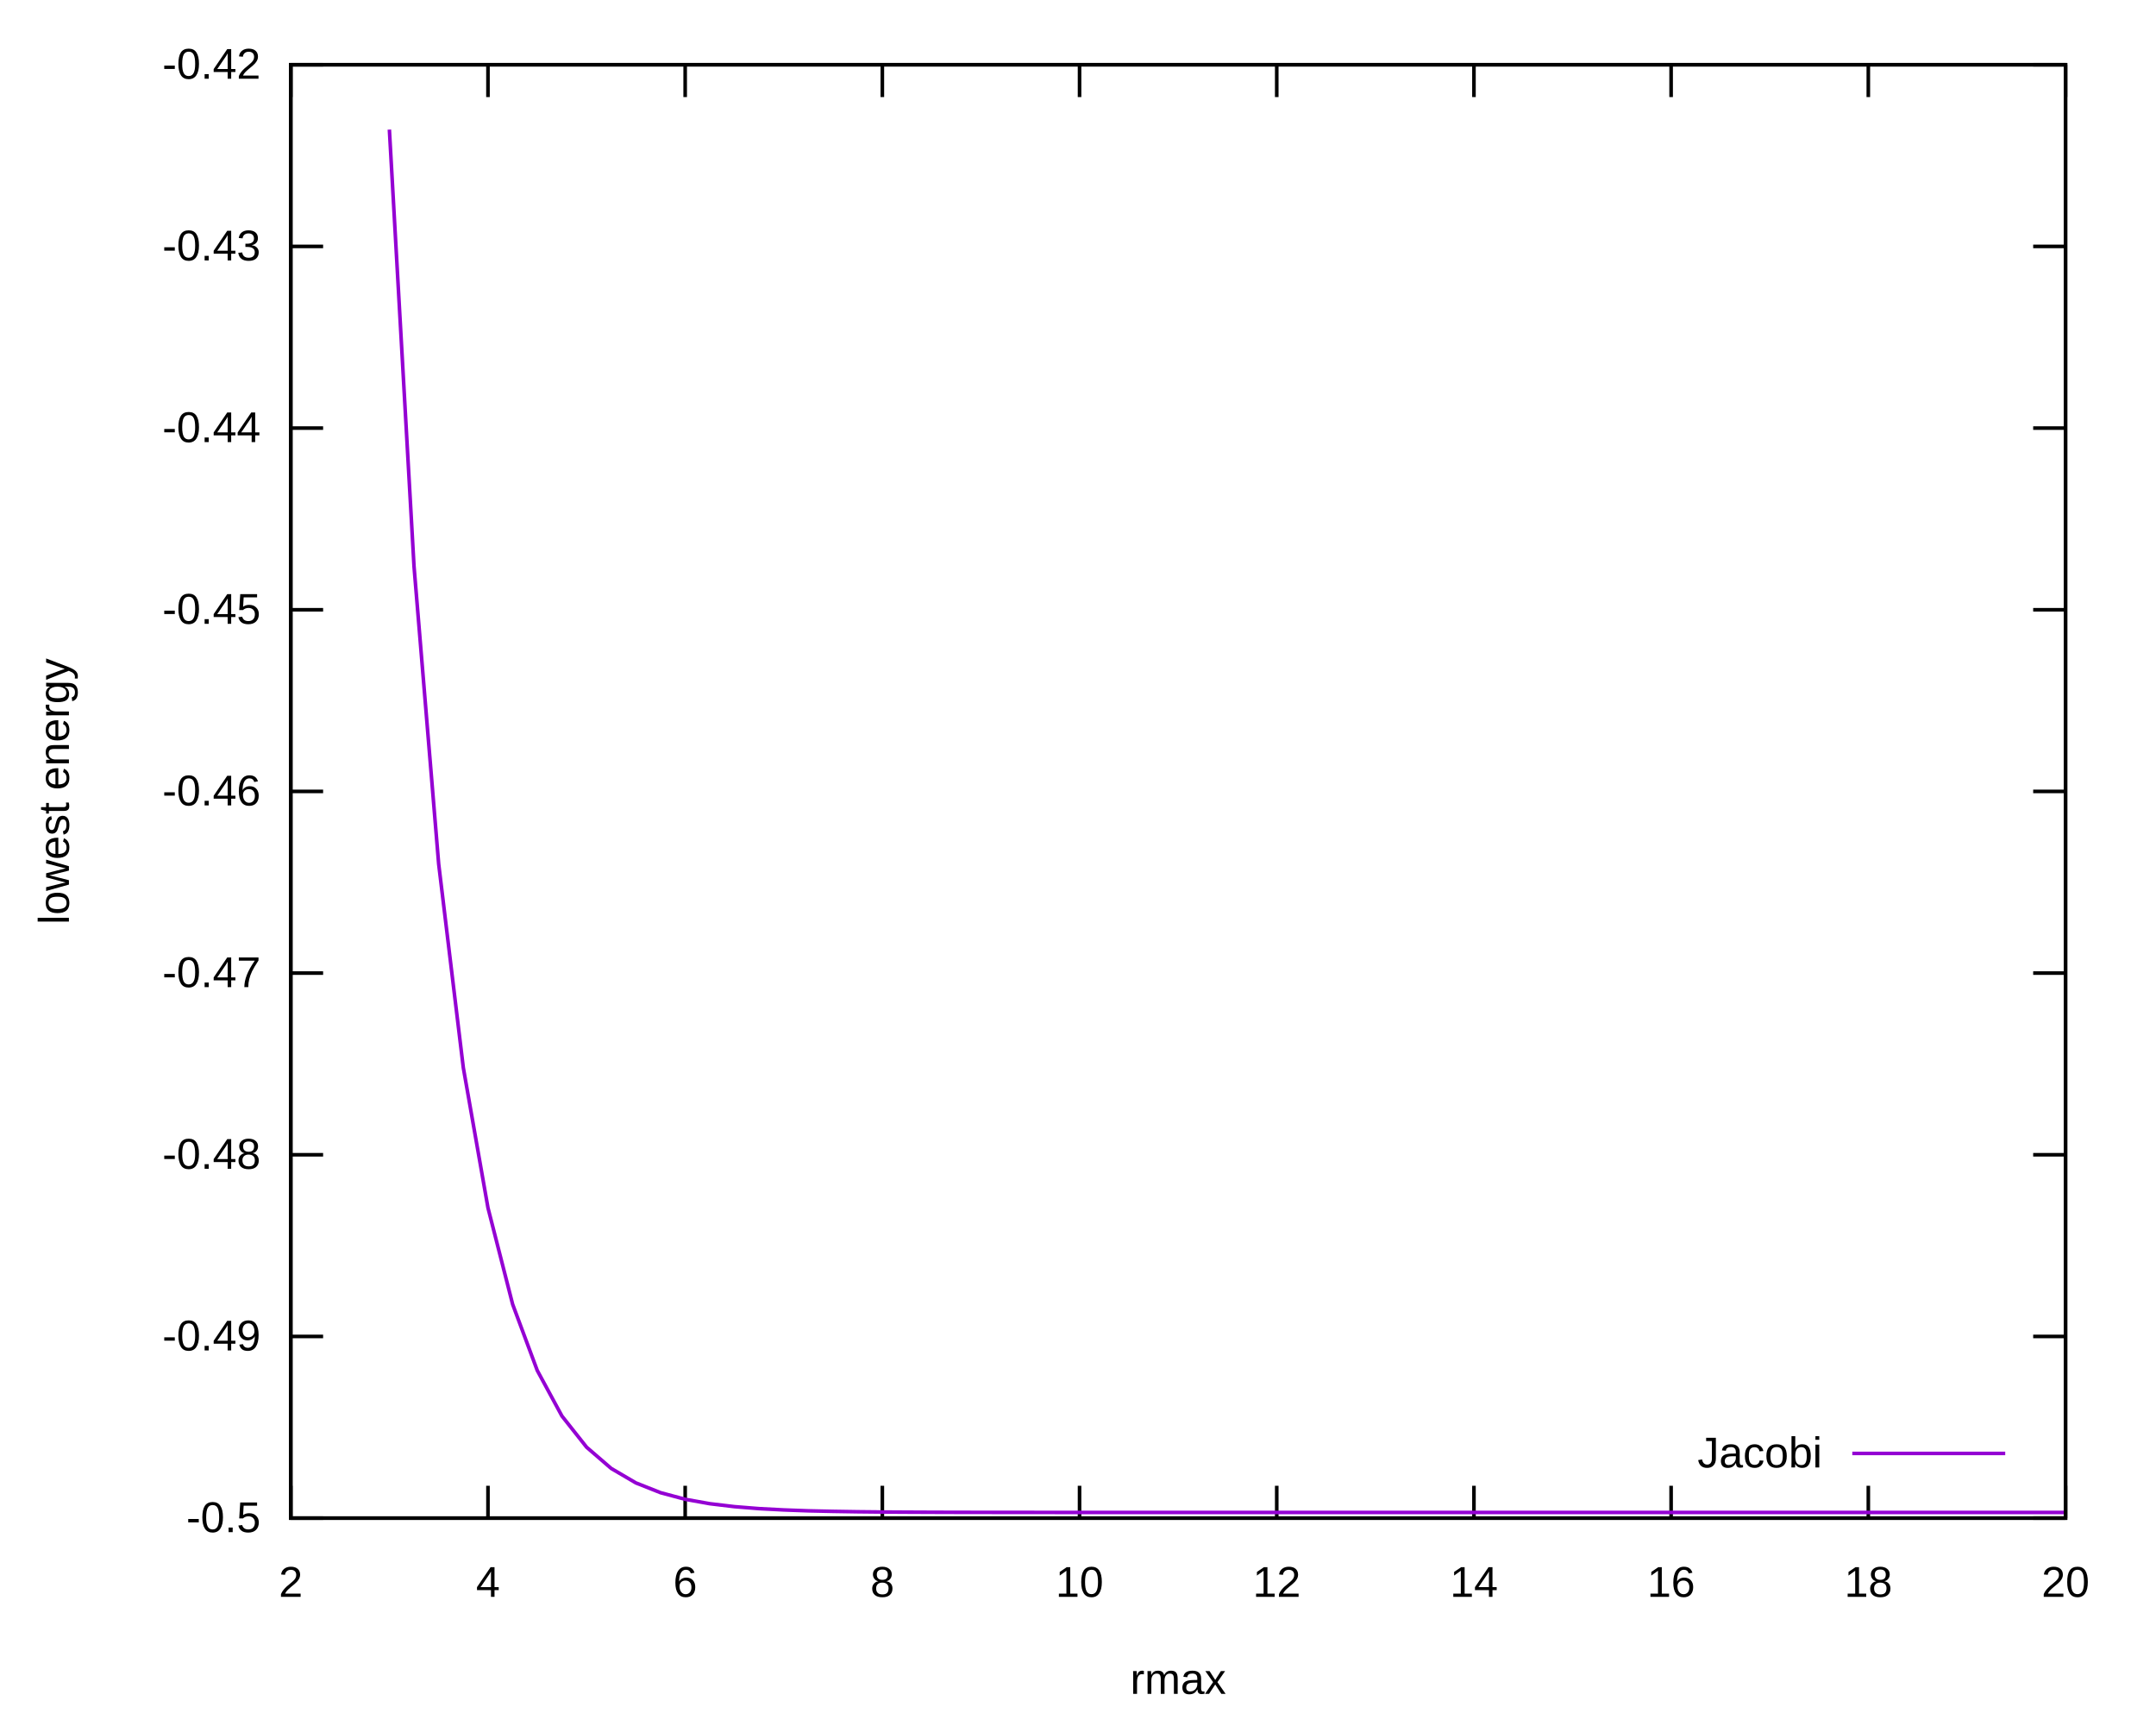
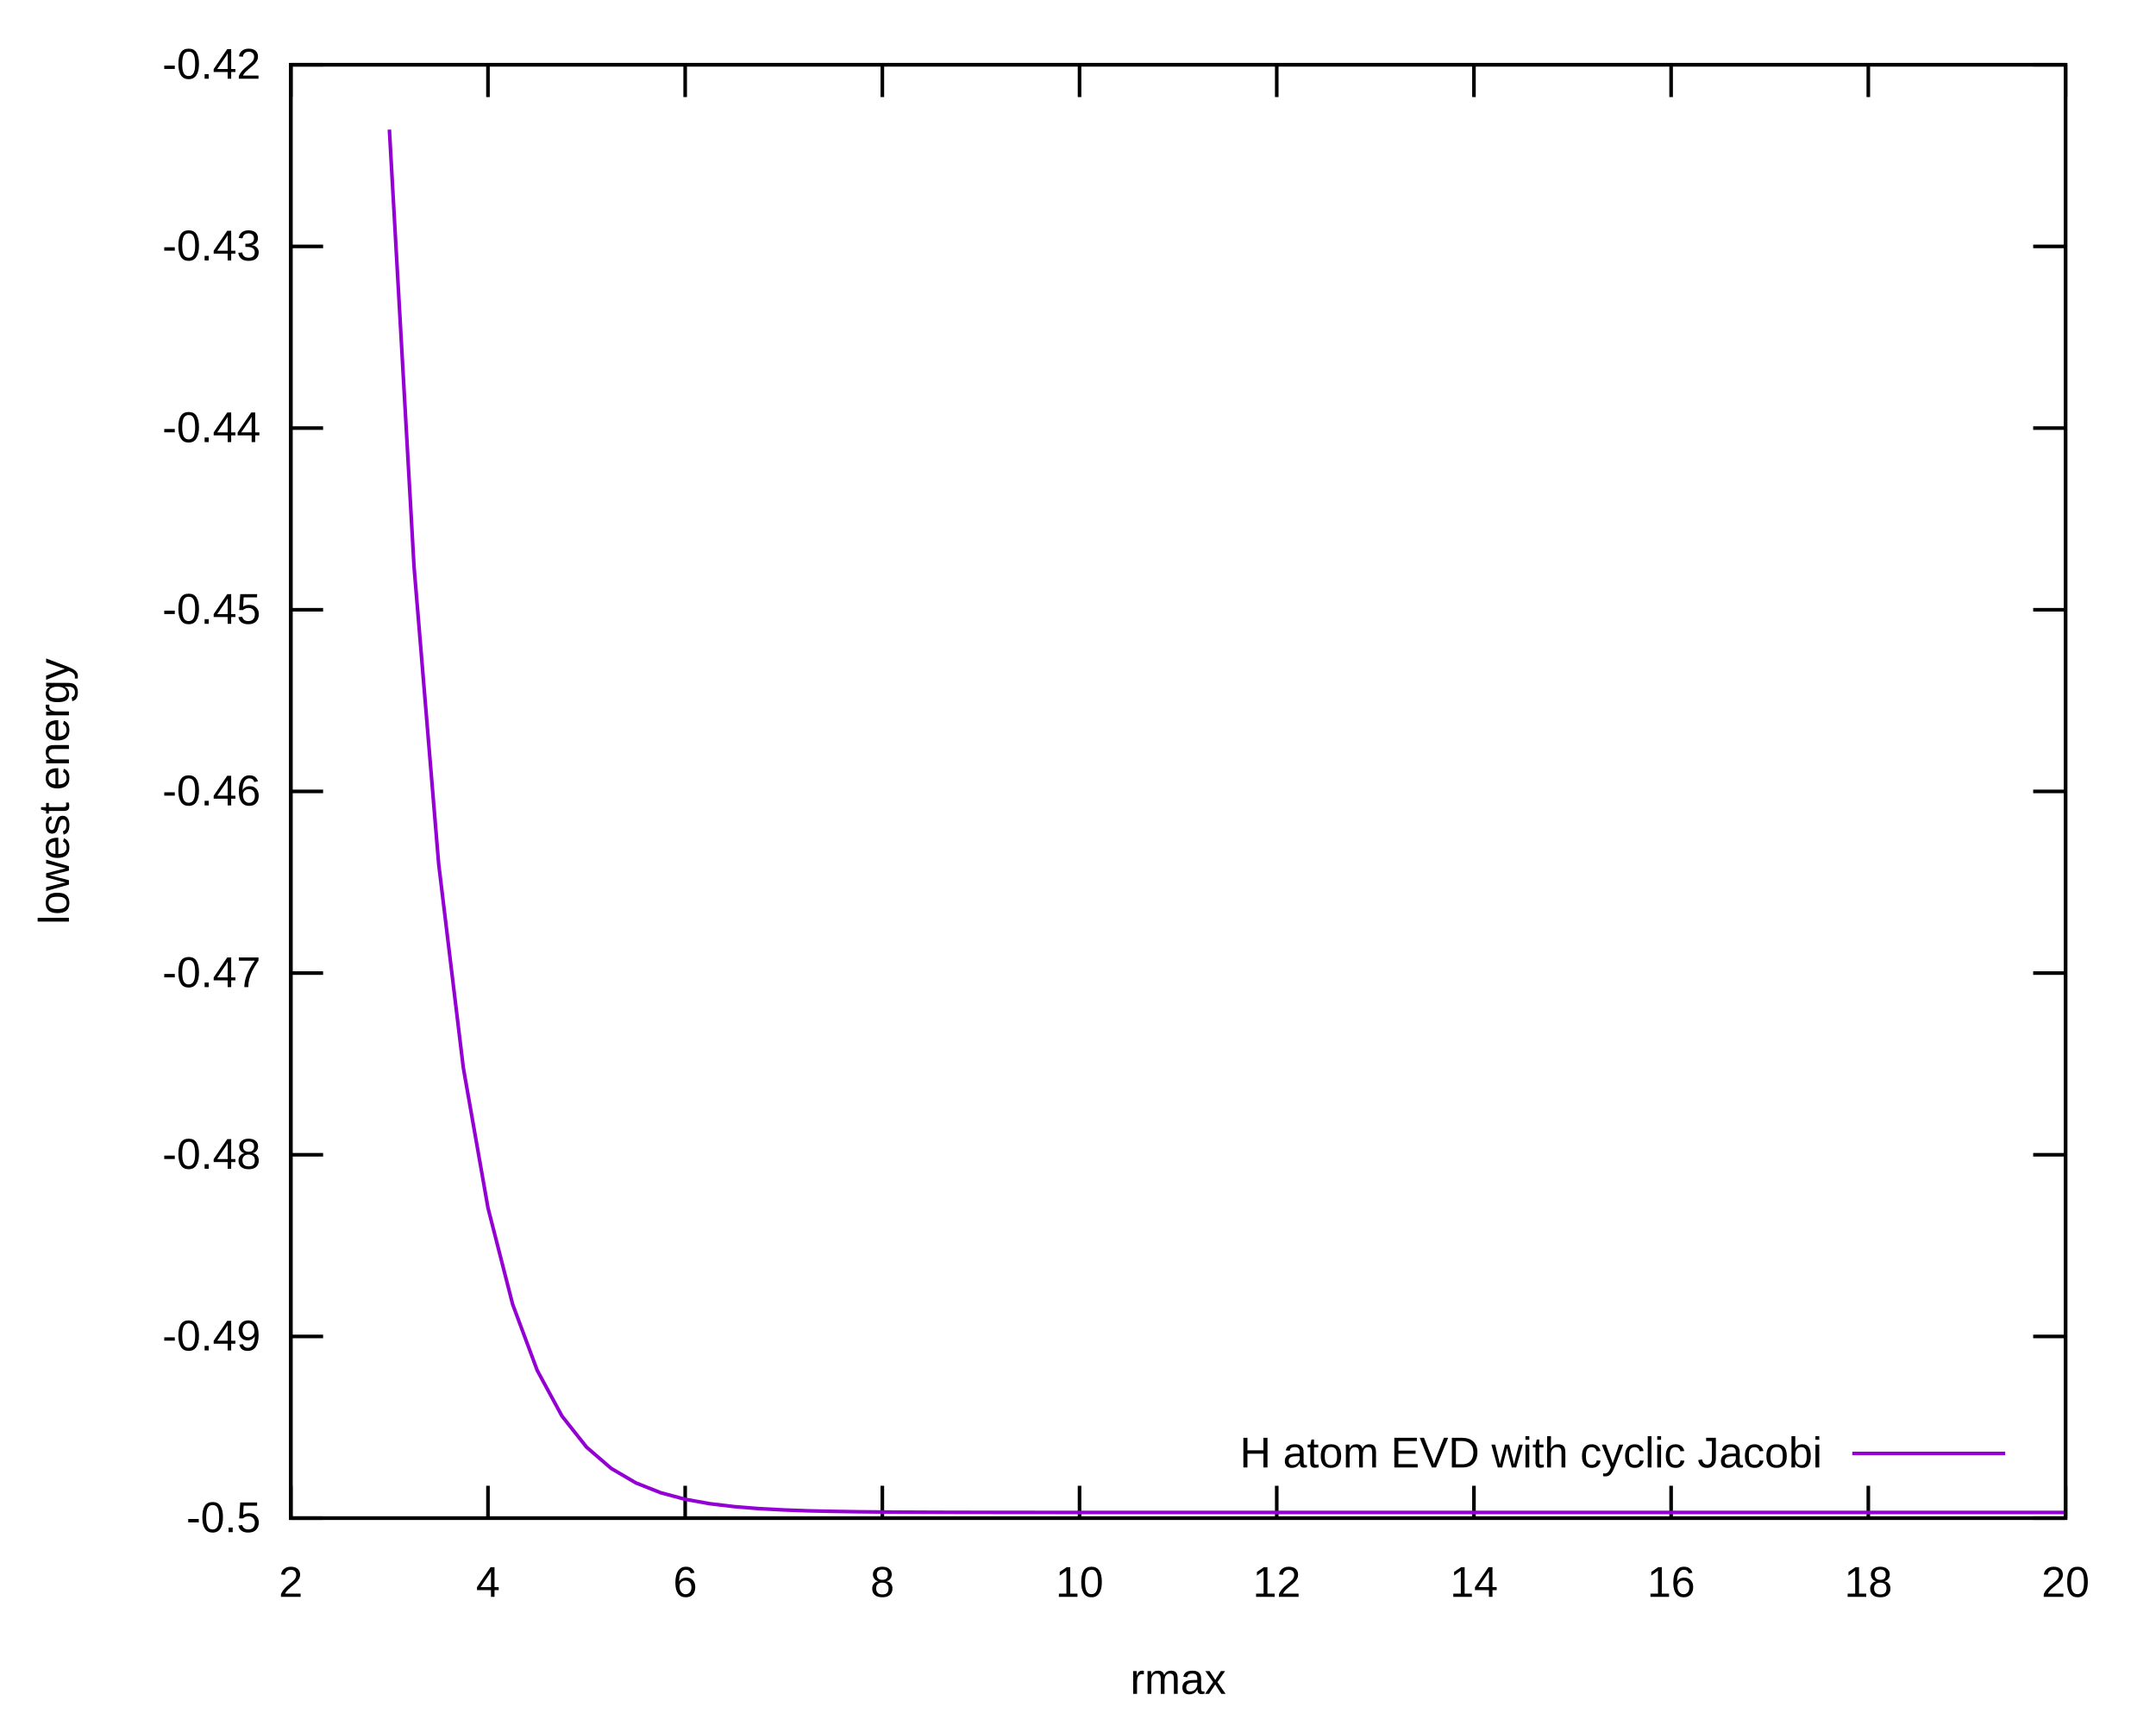
<svg xmlns="http://www.w3.org/2000/svg" xmlns:xlink="http://www.w3.org/1999/xlink" width="600" height="480" viewBox="0 0 600 480">
  <g id="gnuplot_canvas">
    <rect x="0" y="0" width="600" height="480" fill="none" />
    <defs>
      <circle id="gpDot" r="0.5" stroke-width="0.5" stroke="currentColor" />
      <path id="gpPt0" stroke-width="0.222" stroke="currentColor" d="M-1,0 h2 M0,-1 v2" />
      <path id="gpPt1" stroke-width="0.222" stroke="currentColor" d="M-1,-1 L1,1 M1,-1 L-1,1" />
      <path id="gpPt2" stroke-width="0.222" stroke="currentColor" d="M-1,0 L1,0 M0,-1 L0,1 M-1,-1 L1,1 M-1,1 L1,-1" />
      <rect id="gpPt3" stroke-width="0.222" stroke="currentColor" x="-1" y="-1" width="2" height="2" />
      <rect id="gpPt4" stroke-width="0.222" stroke="currentColor" fill="currentColor" x="-1" y="-1" width="2" height="2" />
      <circle id="gpPt5" stroke-width="0.222" stroke="currentColor" cx="0" cy="0" r="1" />
      <use xlink:href="#gpPt5" id="gpPt6" fill="currentColor" stroke="none" />
      <path id="gpPt7" stroke-width="0.222" stroke="currentColor" d="M0,-1.33 L-1.33,0.67 L1.33,0.67 z" />
      <use xlink:href="#gpPt7" id="gpPt8" fill="currentColor" stroke="none" />
      <use xlink:href="#gpPt7" id="gpPt9" stroke="currentColor" transform="rotate(180)" />
      <use xlink:href="#gpPt9" id="gpPt10" fill="currentColor" stroke="none" />
      <use xlink:href="#gpPt3" id="gpPt11" stroke="currentColor" transform="rotate(45)" />
      <use xlink:href="#gpPt11" id="gpPt12" fill="currentColor" stroke="none" />
      <path id="gpPt13" stroke-width="0.222" stroke="currentColor" d="M0,1.330 L1.265,0.411 L0.782,-1.067 L-0.782,-1.076 L-1.265,0.411 z" />
      <use xlink:href="#gpPt13" id="gpPt14" fill="currentColor" stroke="none" />
      <filter id="textbox" filterUnits="objectBoundingBox" x="0" y="0" height="1" width="1">
        <feFlood flood-color="white" flood-opacity="1" result="bgnd" />
        <feComposite in="SourceGraphic" in2="bgnd" operator="atop" />
      </filter>
      <filter id="greybox" filterUnits="objectBoundingBox" x="0" y="0" height="1" width="1">
        <feFlood flood-color="lightgrey" flood-opacity="1" result="grey" />
        <feComposite in="SourceGraphic" in2="grey" operator="atop" />
      </filter>
    </defs>
    <g fill="none" color="white" stroke="currentColor" stroke-width="1.00" stroke-linecap="butt" stroke-linejoin="miter">
</g>
    <g fill="none" color="black" stroke="currentColor" stroke-width="1.00" stroke-linecap="butt" stroke-linejoin="miter">
      <path stroke="black" d="M80.92,422.40 L89.92,422.40 M574.82,422.40 L565.82,422.40  " />
      <g transform="translate(72.53,426.30)" stroke="none" fill="black" font-family="Arial" font-size="12.00" text-anchor="end">
        <text>
          <tspan font-family="Arial">-0.5</tspan>
        </text>
      </g>
    </g>
    <g fill="none" color="black" stroke="currentColor" stroke-width="1.00" stroke-linecap="butt" stroke-linejoin="miter">
      <path stroke="black" d="M80.92,371.85 L89.92,371.85 M574.82,371.85 L565.82,371.85  " />
      <g transform="translate(72.53,375.75)" stroke="none" fill="black" font-family="Arial" font-size="12.00" text-anchor="end">
        <text>
          <tspan font-family="Arial">-0.49</tspan>
        </text>
      </g>
    </g>
    <g fill="none" color="black" stroke="currentColor" stroke-width="1.00" stroke-linecap="butt" stroke-linejoin="miter">
      <path stroke="black" d="M80.92,321.30 L89.92,321.30 M574.82,321.30 L565.82,321.30  " />
      <g transform="translate(72.53,325.20)" stroke="none" fill="black" font-family="Arial" font-size="12.00" text-anchor="end">
        <text>
          <tspan font-family="Arial">-0.48</tspan>
        </text>
      </g>
    </g>
    <g fill="none" color="black" stroke="currentColor" stroke-width="1.00" stroke-linecap="butt" stroke-linejoin="miter">
      <path stroke="black" d="M80.92,270.75 L89.92,270.75 M574.82,270.75 L565.82,270.75  " />
      <g transform="translate(72.53,274.65)" stroke="none" fill="black" font-family="Arial" font-size="12.00" text-anchor="end">
        <text>
          <tspan font-family="Arial">-0.47</tspan>
        </text>
      </g>
    </g>
    <g fill="none" color="black" stroke="currentColor" stroke-width="1.00" stroke-linecap="butt" stroke-linejoin="miter">
      <path stroke="black" d="M80.92,220.20 L89.92,220.20 M574.82,220.20 L565.82,220.20  " />
      <g transform="translate(72.53,224.10)" stroke="none" fill="black" font-family="Arial" font-size="12.00" text-anchor="end">
        <text>
          <tspan font-family="Arial">-0.46</tspan>
        </text>
      </g>
    </g>
    <g fill="none" color="black" stroke="currentColor" stroke-width="1.00" stroke-linecap="butt" stroke-linejoin="miter">
      <path stroke="black" d="M80.92,169.66 L89.92,169.66 M574.82,169.66 L565.82,169.66  " />
      <g transform="translate(72.53,173.56)" stroke="none" fill="black" font-family="Arial" font-size="12.00" text-anchor="end">
        <text>
          <tspan font-family="Arial">-0.45</tspan>
        </text>
      </g>
    </g>
    <g fill="none" color="black" stroke="currentColor" stroke-width="1.00" stroke-linecap="butt" stroke-linejoin="miter">
      <path stroke="black" d="M80.92,119.11 L89.92,119.11 M574.82,119.11 L565.82,119.11  " />
      <g transform="translate(72.53,123.01)" stroke="none" fill="black" font-family="Arial" font-size="12.00" text-anchor="end">
        <text>
          <tspan font-family="Arial">-0.44</tspan>
        </text>
      </g>
    </g>
    <g fill="none" color="black" stroke="currentColor" stroke-width="1.00" stroke-linecap="butt" stroke-linejoin="miter">
      <path stroke="black" d="M80.92,68.56 L89.92,68.56 M574.82,68.56 L565.82,68.56  " />
      <g transform="translate(72.53,72.46)" stroke="none" fill="black" font-family="Arial" font-size="12.00" text-anchor="end">
        <text>
          <tspan font-family="Arial">-0.43</tspan>
        </text>
      </g>
    </g>
    <g fill="none" color="black" stroke="currentColor" stroke-width="1.00" stroke-linecap="butt" stroke-linejoin="miter">
      <path stroke="black" d="M80.92,18.01 L89.92,18.01 M574.82,18.01 L565.82,18.01  " />
      <g transform="translate(72.53,21.91)" stroke="none" fill="black" font-family="Arial" font-size="12.00" text-anchor="end">
        <text>
          <tspan font-family="Arial">-0.42</tspan>
        </text>
      </g>
    </g>
    <g fill="none" color="black" stroke="currentColor" stroke-width="1.00" stroke-linecap="butt" stroke-linejoin="miter">
      <path stroke="black" d="M80.92,422.40 L80.92,413.40 M80.92,18.01 L80.92,27.01  " />
      <g transform="translate(80.92,444.30)" stroke="none" fill="black" font-family="Arial" font-size="12.00" text-anchor="middle">
        <text>
          <tspan font-family="Arial"> 2</tspan>
        </text>
      </g>
    </g>
    <g fill="none" color="black" stroke="currentColor" stroke-width="1.00" stroke-linecap="butt" stroke-linejoin="miter">
      <path stroke="black" d="M135.80,422.40 L135.80,413.40 M135.80,18.01 L135.80,27.01  " />
      <g transform="translate(135.80,444.30)" stroke="none" fill="black" font-family="Arial" font-size="12.00" text-anchor="middle">
        <text>
          <tspan font-family="Arial"> 4</tspan>
        </text>
      </g>
    </g>
    <g fill="none" color="black" stroke="currentColor" stroke-width="1.00" stroke-linecap="butt" stroke-linejoin="miter">
      <path stroke="black" d="M190.68,422.40 L190.68,413.40 M190.68,18.01 L190.68,27.01  " />
      <g transform="translate(190.68,444.30)" stroke="none" fill="black" font-family="Arial" font-size="12.00" text-anchor="middle">
        <text>
          <tspan font-family="Arial"> 6</tspan>
        </text>
      </g>
    </g>
    <g fill="none" color="black" stroke="currentColor" stroke-width="1.00" stroke-linecap="butt" stroke-linejoin="miter">
      <path stroke="black" d="M245.55,422.40 L245.55,413.40 M245.55,18.01 L245.55,27.01  " />
      <g transform="translate(245.55,444.30)" stroke="none" fill="black" font-family="Arial" font-size="12.00" text-anchor="middle">
        <text>
          <tspan font-family="Arial"> 8</tspan>
        </text>
      </g>
    </g>
    <g fill="none" color="black" stroke="currentColor" stroke-width="1.00" stroke-linecap="butt" stroke-linejoin="miter">
      <path stroke="black" d="M300.43,422.40 L300.43,413.40 M300.43,18.01 L300.43,27.01  " />
      <g transform="translate(300.43,444.30)" stroke="none" fill="black" font-family="Arial" font-size="12.00" text-anchor="middle">
        <text>
          <tspan font-family="Arial"> 10</tspan>
        </text>
      </g>
    </g>
    <g fill="none" color="black" stroke="currentColor" stroke-width="1.00" stroke-linecap="butt" stroke-linejoin="miter">
      <path stroke="black" d="M355.31,422.40 L355.31,413.40 M355.31,18.01 L355.31,27.01  " />
      <g transform="translate(355.31,444.30)" stroke="none" fill="black" font-family="Arial" font-size="12.00" text-anchor="middle">
        <text>
          <tspan font-family="Arial"> 12</tspan>
        </text>
      </g>
    </g>
    <g fill="none" color="black" stroke="currentColor" stroke-width="1.00" stroke-linecap="butt" stroke-linejoin="miter">
      <path stroke="black" d="M410.19,422.40 L410.19,413.40 M410.19,18.01 L410.19,27.01  " />
      <g transform="translate(410.19,444.30)" stroke="none" fill="black" font-family="Arial" font-size="12.00" text-anchor="middle">
        <text>
          <tspan font-family="Arial"> 14</tspan>
        </text>
      </g>
    </g>
    <g fill="none" color="black" stroke="currentColor" stroke-width="1.00" stroke-linecap="butt" stroke-linejoin="miter">
      <path stroke="black" d="M465.06,422.40 L465.06,413.40 M465.06,18.01 L465.06,27.01  " />
      <g transform="translate(465.06,444.30)" stroke="none" fill="black" font-family="Arial" font-size="12.00" text-anchor="middle">
        <text>
          <tspan font-family="Arial"> 16</tspan>
        </text>
      </g>
    </g>
    <g fill="none" color="black" stroke="currentColor" stroke-width="1.00" stroke-linecap="butt" stroke-linejoin="miter">
      <path stroke="black" d="M519.94,422.40 L519.94,413.40 M519.94,18.01 L519.94,27.01  " />
      <g transform="translate(519.94,444.30)" stroke="none" fill="black" font-family="Arial" font-size="12.00" text-anchor="middle">
        <text>
          <tspan font-family="Arial"> 18</tspan>
        </text>
      </g>
    </g>
    <g fill="none" color="black" stroke="currentColor" stroke-width="1.00" stroke-linecap="butt" stroke-linejoin="miter">
      <path stroke="black" d="M574.82,422.40 L574.82,413.40 M574.82,18.01 L574.82,27.01  " />
      <g transform="translate(574.82,444.30)" stroke="none" fill="black" font-family="Arial" font-size="12.00" text-anchor="middle">
        <text>
          <tspan font-family="Arial"> 20</tspan>
        </text>
      </g>
    </g>
    <g fill="none" color="black" stroke="currentColor" stroke-width="1.00" stroke-linecap="butt" stroke-linejoin="miter">
</g>
    <g fill="none" color="black" stroke="currentColor" stroke-width="1.00" stroke-linecap="butt" stroke-linejoin="miter">
      <path stroke="black" d="M80.92,18.01 L80.92,422.40 L574.82,422.40 L574.82,18.01 L80.92,18.01 Z  " />
    </g>
    <g fill="none" color="black" stroke="currentColor" stroke-width="1.00" stroke-linecap="butt" stroke-linejoin="miter">
</g>
    <g id="gnuplot_plot_1">
      <g fill="none" color="black" stroke="currentColor" stroke-width="1.00" stroke-linecap="butt" stroke-linejoin="miter">
        <g transform="translate(507.09,408.30)" stroke="none" fill="black" font-family="Arial" font-size="12.00" text-anchor="end">
          <text>
-             <tspan font-family="Arial">Jacobi</tspan>
+             <tspan font-family="Arial">H atom EVD with cyclic Jacobi</tspan>
          </text>
        </g>
      </g>
      <g fill="none" color="black" stroke="currentColor" stroke-width="1.00" stroke-linecap="butt" stroke-linejoin="miter">
        <path stroke="rgb(148,   0, 211)" d="M515.48,404.40 L558.04,404.40 M108.36,36.06 L115.22,157.61 L122.08,240.39 L128.94,297.10 L135.80,336.07 L142.66,362.89   L149.52,381.33 L156.38,393.99 L163.24,402.66 L170.10,408.58 L176.96,412.60 L183.82,415.32 L190.68,417.16 L197.54,418.39   L204.40,419.21 L211.25,419.76 L218.11,420.12 L224.97,420.37 L231.83,420.52 L238.69,420.63 L245.55,420.70 L252.41,420.74   L259.27,420.77 L266.13,420.79 L272.99,420.80 L279.85,420.81 L286.71,420.81 L293.57,420.82 L300.43,420.82 L307.29,420.82   L314.15,420.82 L321.01,420.82 L327.87,420.82 L334.73,420.82 L341.59,420.82 L348.45,420.82 L355.31,420.82 L362.17,420.82   L369.03,420.82 L375.89,420.82 L382.75,420.82 L389.61,420.82 L396.47,420.82 L403.33,420.82 L410.19,420.82 L417.05,420.82   L423.91,420.82 L430.77,420.82 L437.63,420.82 L444.49,420.82 L451.35,420.82 L458.20,420.82 L465.06,420.82 L471.92,420.82   L478.78,420.82 L485.64,420.82 L492.50,420.82 L499.36,420.82 L506.22,420.82 L513.08,420.82 L519.94,420.82 L526.80,420.82   L533.66,420.82 L540.52,420.82 L547.38,420.82 L554.24,420.82 L561.10,420.82 L567.96,420.82 L574.82,420.82  " />
      </g>
    </g>
    <g fill="none" color="white" stroke="rgb(148,   0, 211)" stroke-width="2.00" stroke-linecap="butt" stroke-linejoin="miter">
</g>
    <g fill="none" color="black" stroke="currentColor" stroke-width="2.00" stroke-linecap="butt" stroke-linejoin="miter">
</g>
    <g fill="none" color="black" stroke="black" stroke-width="1.00" stroke-linecap="butt" stroke-linejoin="miter">
</g>
    <g fill="none" color="black" stroke="currentColor" stroke-width="1.00" stroke-linecap="butt" stroke-linejoin="miter">
      <path stroke="black" d="M80.92,18.01 L80.92,422.40 L574.82,422.40 L574.82,18.01 L80.92,18.01 Z  " />
      <g transform="translate(19.18,220.21) rotate(270.00)" stroke="none" fill="black" font-family="Arial" font-size="12.00" text-anchor="middle">
        <text>
          <tspan font-family="Arial">lowest energy</tspan>
        </text>
      </g>
    </g>
    <g fill="none" color="black" stroke="currentColor" stroke-width="1.00" stroke-linecap="butt" stroke-linejoin="miter">
      <g transform="translate(327.87,471.30)" stroke="none" fill="black" font-family="Arial" font-size="12.00" text-anchor="middle">
        <text>
          <tspan font-family="Arial">rmax</tspan>
        </text>
      </g>
    </g>
    <g fill="none" color="black" stroke="currentColor" stroke-width="1.00" stroke-linecap="butt" stroke-linejoin="miter">
</g>
    <g fill="none" color="black" stroke="currentColor" stroke-width="1.00" stroke-linecap="butt" stroke-linejoin="miter">
</g>
  </g>
</svg>
